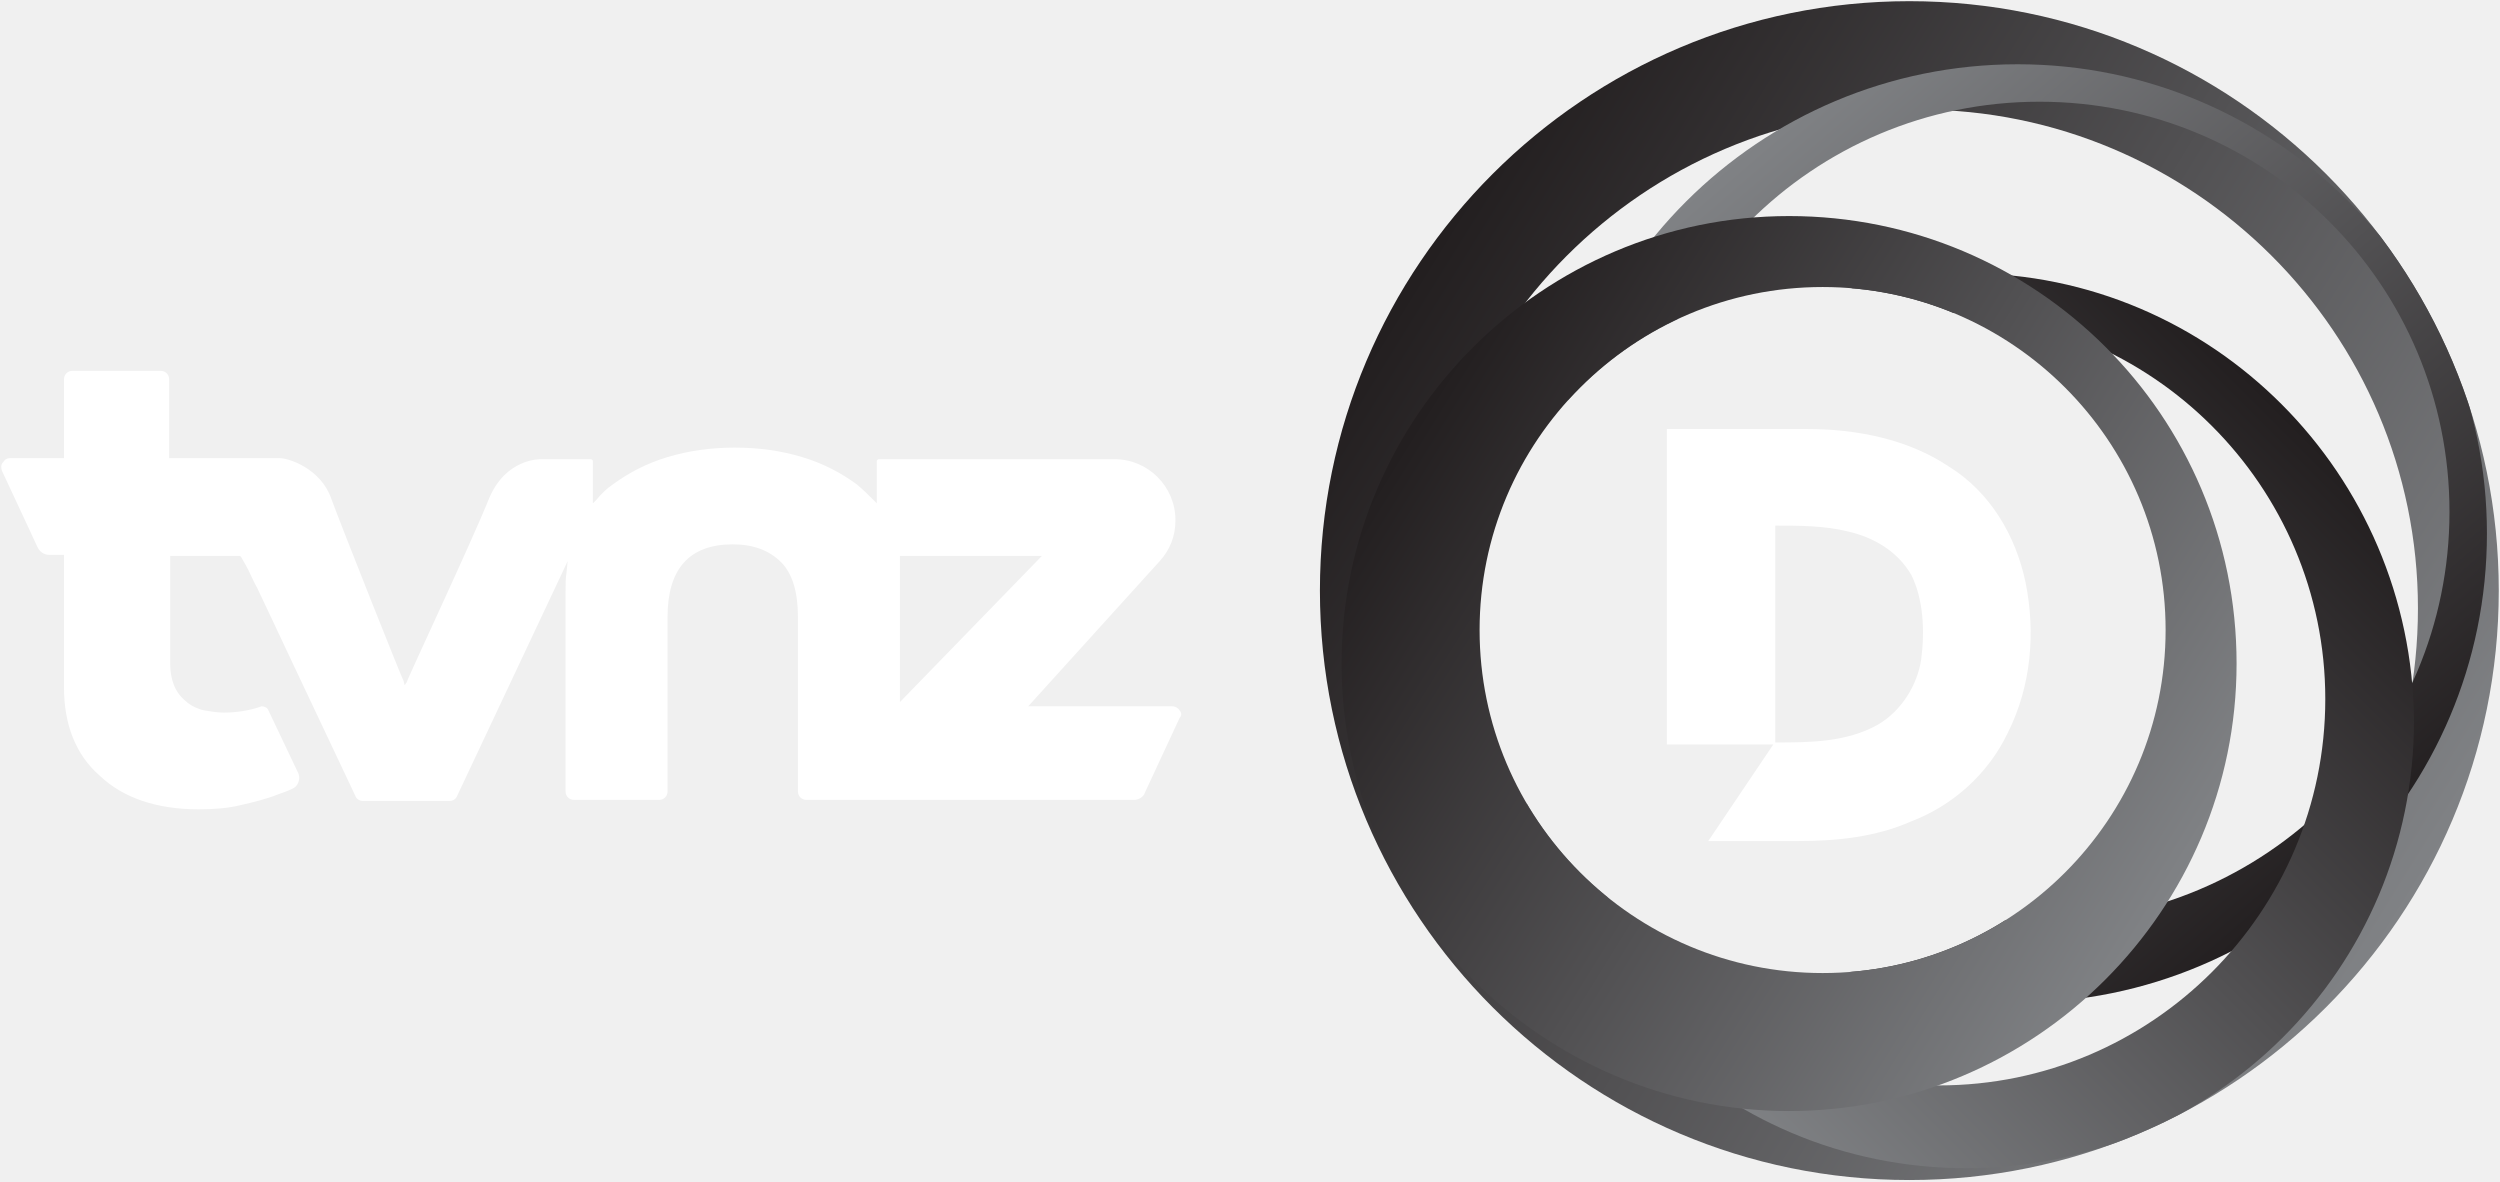
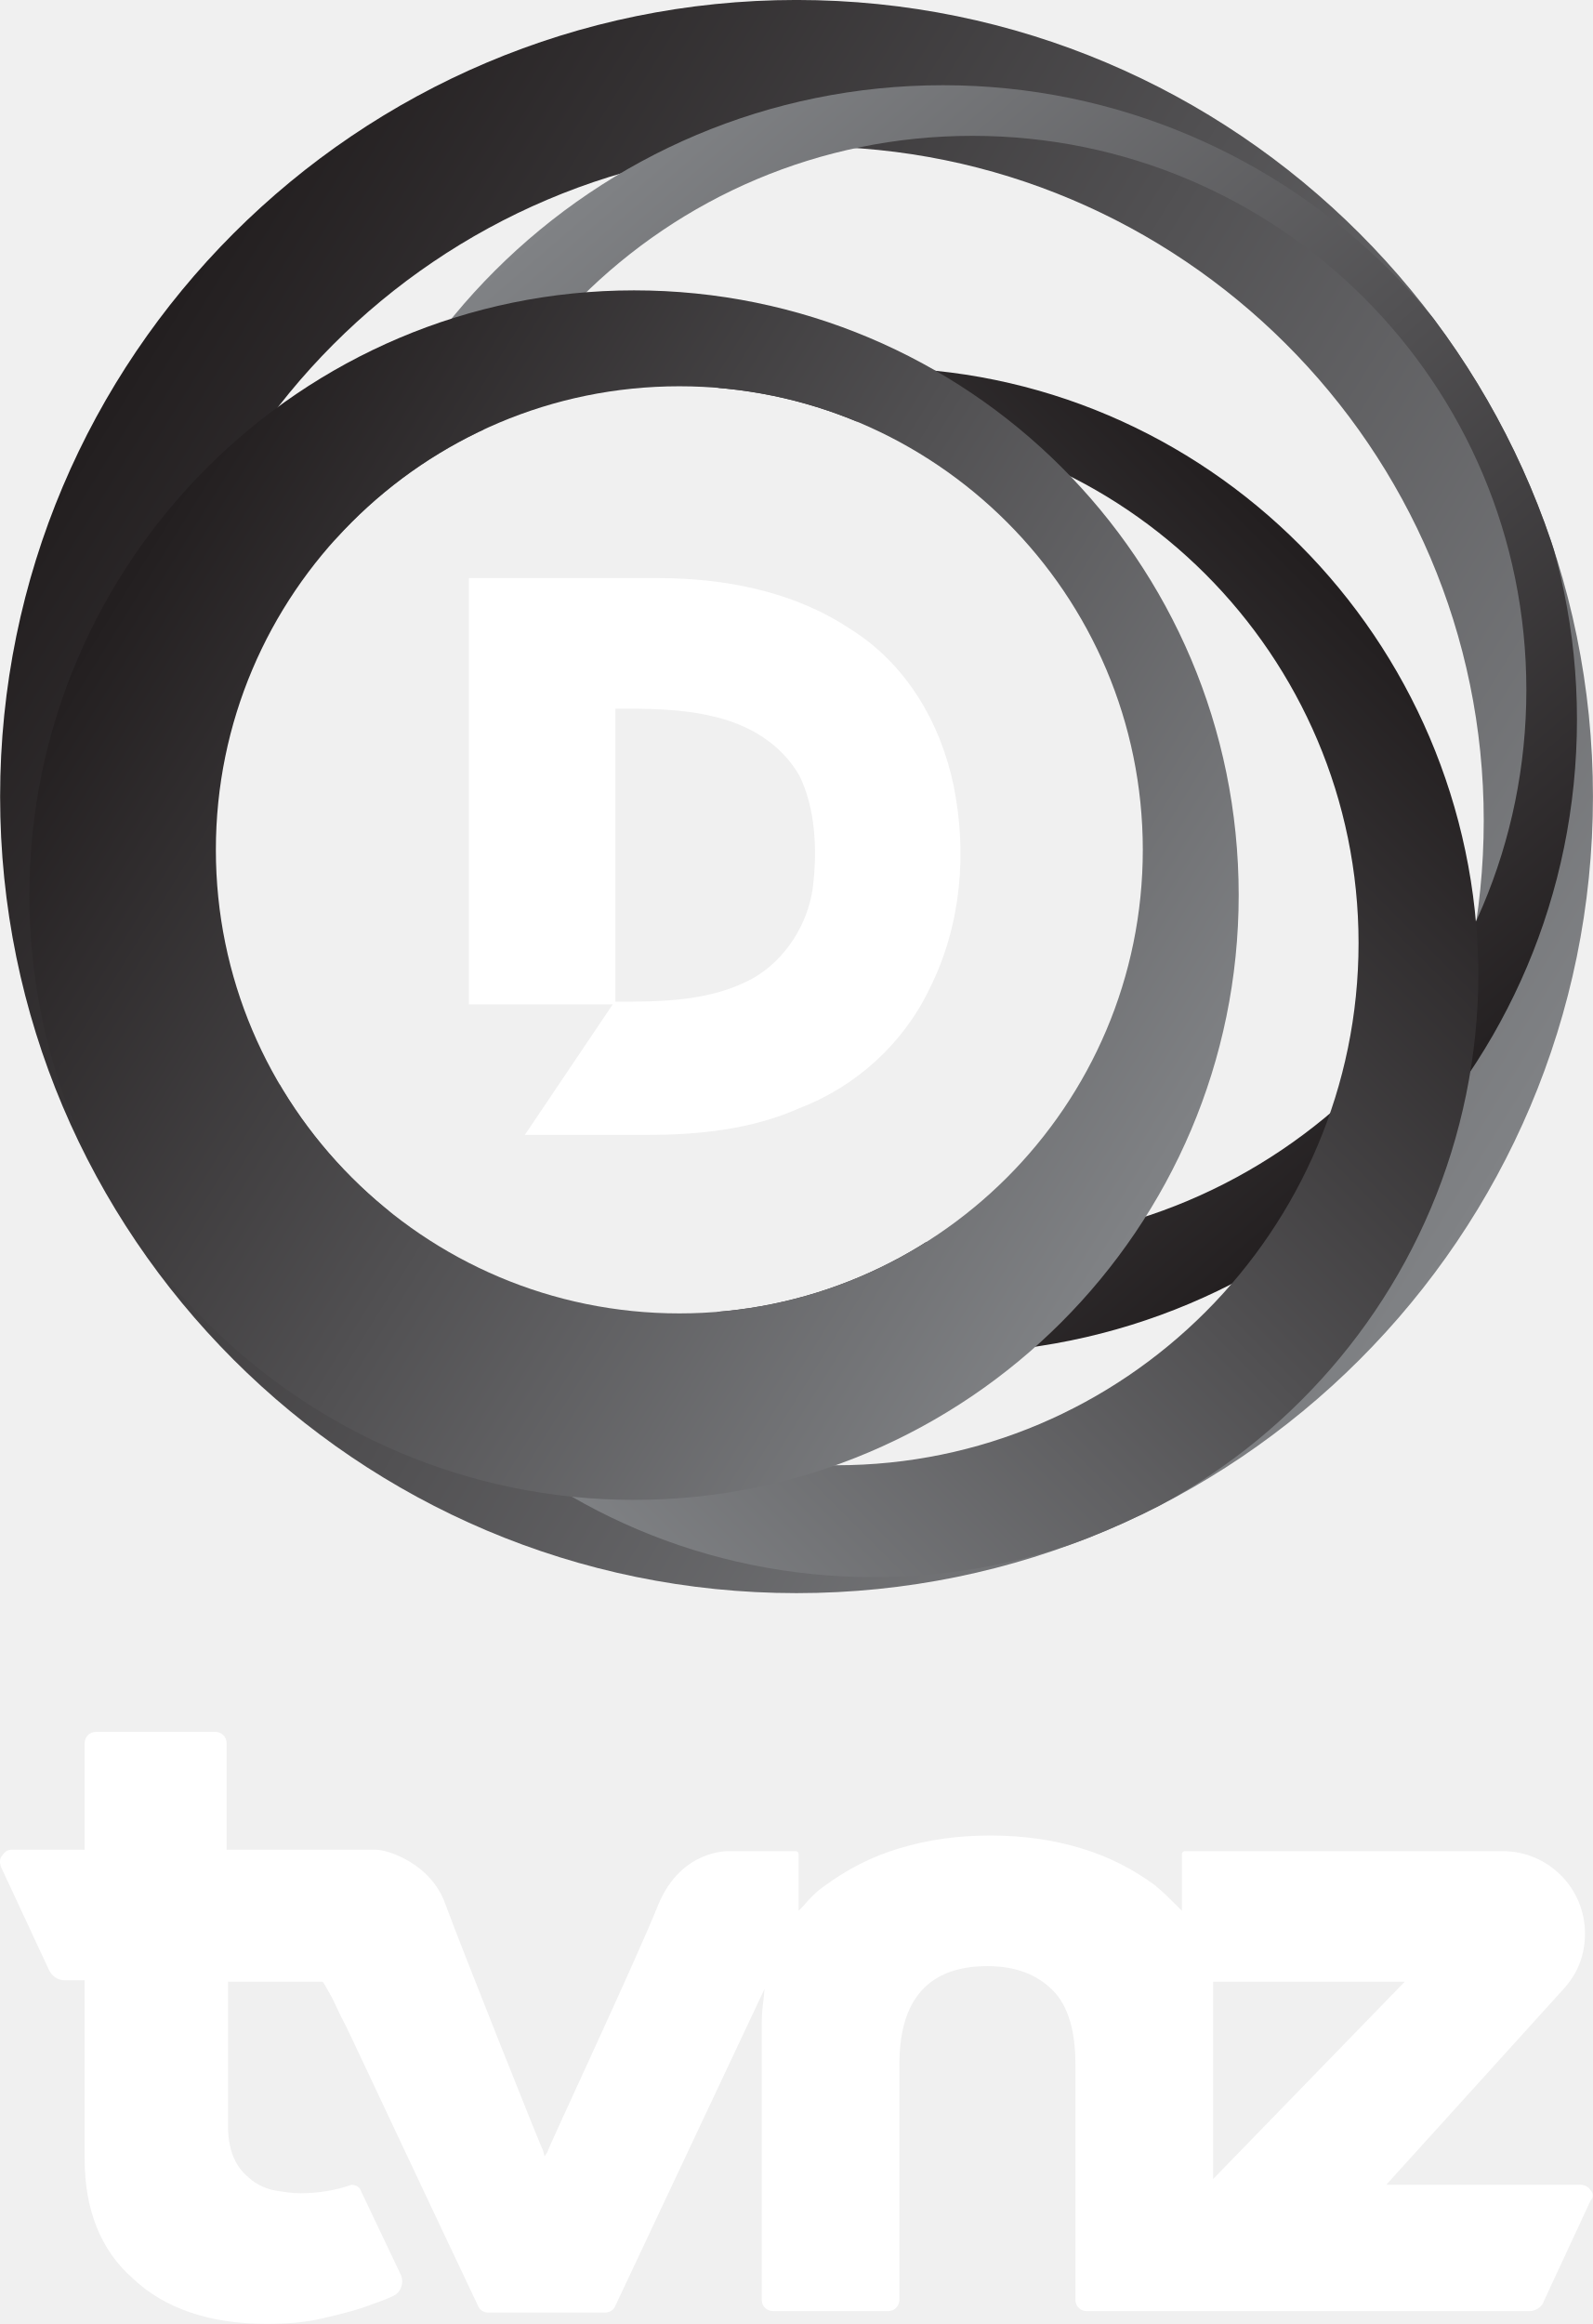
- <svg xmlns="http://www.w3.org/2000/svg" xmlns:xlink="http://www.w3.org/1999/xlink" id="svg5207" width="1e3" height="472.54" version="1.1">
+ <svg xmlns="http://www.w3.org/2000/svg" xmlns:xlink="http://www.w3.org/1999/xlink" id="svg5207" width="521" height="760" version="1.1">
  <defs id="defs5209">
    <linearGradient id="SVGID_133_" x1="451.91" x2="401.13" y1="498.02" y2="466.54" gradientUnits="userSpaceOnUse">
      <stop id="stop1239" stop-color="#808285" offset="0" />
      <stop id="stop1241" stop-color="#231F20" offset=".995" />
    </linearGradient>
    <clipPath id="SVGID_132_">
      <use id="use1236" width="1003.5" height="592" xlink:href="#SVGID_131_" />
    </clipPath>
    <linearGradient id="SVGID_134_" x1="416.47" x2="447.48" y1="461.38" y2="497.43" gradientUnits="userSpaceOnUse">
      <stop id="stop1246" stop-color="#808285" offset="0" />
      <stop id="stop1248" stop-color="#231F20" offset=".995" />
    </linearGradient>
    <linearGradient id="SVGID_135_" x1="413.33" x2="445.38" y1="504.91" y2="472.86" gradientUnits="userSpaceOnUse">
      <stop id="stop1253" stop-color="#808285" offset="0" />
      <stop id="stop1255" stop-color="#231F20" offset=".995" />
    </linearGradient>
    <linearGradient id="SVGID_136_" x1="439.69" x2="401.15" y1="497.92" y2="474.02" gradientUnits="userSpaceOnUse">
      <stop id="stop1260" stop-color="#808285" offset="0" />
      <stop id="stop1262" stop-color="#231F20" offset=".995" />
    </linearGradient>
  </defs>
-   <g id="layer1" transform="translate(38.755 -43.937)">
-     <g id="g1018" transform="matrix(4.2061 0 0 4.2061 -596.13 -1735.8)" fill="#fff">
-       <g id="g1020" fill="#fff">
-         <path id="path1022" d="m244.7 490.7c-0.1-0.2-0.4-0.4-0.7-0.4h-13.7l12.5-13.8c1-1.1 1.5-2.4 1.5-3.9 0-3.2-2.6-5.8-5.8-5.8h-22.4c-0.1 0-0.2 0.1-0.2 0.2v4l-0.3-0.3c-0.5-0.5-1-1-1.6-1.5-1.5-1.1-3.2-2-5.2-2.6s-4.1-0.9-6.4-0.9-4.4 0.3-6.4 0.9-3.7 1.5-5.2 2.6c-0.6 0.4-1.1 0.9-1.6 1.5l-0.3 0.3v-4c0-0.1-0.1-0.2-0.2-0.2h-4.7c-0.1 0-3.4-0.1-5 3.8-1.6 4-7.8 17.2-7.8 17.4l-0.2 0.3-0.1-0.4c-0.1-0.1-5.8-14.4-6.9-17.4-1-2.8-4-3.8-4.9-3.8h-10.5v-7.5c0-0.5-0.4-0.8-0.8-0.8h-8.4c-0.5 0-0.8 0.4-0.8 0.8v7.5h-5.1c-0.3 0-0.5 0.1-0.7 0.4-0.2 0.2-0.2 0.5-0.1 0.8l3.4 7.3c0.2 0.4 0.6 0.7 1.1 0.7h1.4v12.6c0 3.5 1.1 6.4 3.4 8.4 2.2 2.1 5.4 3.2 9.4 3.2 1.4 0 2.8-0.1 4-0.4 1.3-0.3 2.5-0.6 3.5-1 0.6-0.2 1.1-0.4 1.5-0.6 0.2-0.1 0.4-0.3 0.5-0.6s0.1-0.5 0-0.8l-2.9-6.1c-0.1-0.2-0.4-0.3-0.6-0.3-1.1 0.4-2.4 0.6-3.6 0.6-0.6 0-1.2-0.1-1.8-0.2s-1.2-0.4-1.6-0.7c-0.5-0.4-0.9-0.8-1.2-1.4s-0.5-1.4-0.5-2.4v-10.2h6.6c0.1 0 0.1 0 0.6 0.9 0.3 0.5 0.6 1.3 1.1 2.2 0.8 1.7 1.9 4 3.3 7 2.4 5.1 5 10.6 6 12.7 0.1 0.3 0.4 0.5 0.7 0.5h8.3c0.3 0 0.6-0.2 0.7-0.5l10.5-22.3-0.1 1c-0.1 0.6-0.1 1.3-0.1 1.9v19c0 0.5 0.4 0.8 0.8 0.8h8.1c0.5 0 0.8-0.4 0.8-0.8v-16.6c0-4.6 2.1-6.9 6.2-6.9 2 0 3.5 0.6 4.6 1.7s1.6 2.9 1.6 5.2v16.6c0 0.5 0.4 0.8 0.8 0.8h31.2c0.4 0 0.9-0.3 1-0.7l3.3-7.1c0.2-0.2 0.2-0.5 0-0.7zm-26.6-14.7h13.5l-13.5 13.9v-13.9z" fill="#fff" />
-       </g>
+   <g id="g1018" transform="matrix(4.6428 0 0 4.6428 -615.8 -1561.9)" fill="#fff">
+     <g id="g1020" fill="#fff">
+       <path id="path1022" d="m244.7 490.7c-0.1-0.2-0.4-0.4-0.7-0.4h-13.7l12.5-13.8c1-1.1 1.5-2.4 1.5-3.9 0-3.2-2.6-5.8-5.8-5.8h-22.4c-0.1 0-0.2 0.1-0.2 0.2v4l-0.3-0.3c-0.5-0.5-1-1-1.6-1.5-1.5-1.1-3.2-2-5.2-2.6s-4.1-0.9-6.4-0.9-4.4 0.3-6.4 0.9-3.7 1.5-5.2 2.6c-0.6 0.4-1.1 0.9-1.6 1.5l-0.3 0.3v-4c0-0.1-0.1-0.2-0.2-0.2h-4.7c-0.1 0-3.4-0.1-5 3.8-1.6 4-7.8 17.2-7.8 17.4l-0.2 0.3-0.1-0.4c-0.1-0.1-5.8-14.4-6.9-17.4-1-2.8-4-3.8-4.9-3.8h-10.5v-7.5c0-0.5-0.4-0.8-0.8-0.8h-8.4c-0.5 0-0.8 0.4-0.8 0.8v7.5h-5.1c-0.3 0-0.5 0.1-0.7 0.4-0.2 0.2-0.2 0.5-0.1 0.8l3.4 7.3c0.2 0.4 0.6 0.7 1.1 0.7h1.4v12.6c0 3.5 1.1 6.4 3.4 8.4 2.2 2.1 5.4 3.2 9.4 3.2 1.4 0 2.8-0.1 4-0.4 1.3-0.3 2.5-0.6 3.5-1 0.6-0.2 1.1-0.4 1.5-0.6 0.2-0.1 0.4-0.3 0.5-0.6s0.1-0.5 0-0.8l-2.9-6.1c-0.1-0.2-0.4-0.3-0.6-0.3-1.1 0.4-2.4 0.6-3.6 0.6-0.6 0-1.2-0.1-1.8-0.2s-1.2-0.4-1.6-0.7c-0.5-0.4-0.9-0.8-1.2-1.4s-0.5-1.4-0.5-2.4v-10.2h6.6c0.1 0 0.1 0 0.6 0.9 0.3 0.5 0.6 1.3 1.1 2.2 0.8 1.7 1.9 4 3.3 7 2.4 5.1 5 10.6 6 12.7 0.1 0.3 0.4 0.5 0.7 0.5h8.3c0.3 0 0.6-0.2 0.7-0.5l10.5-22.3-0.1 1c-0.1 0.6-0.1 1.3-0.1 1.9v19c0 0.5 0.4 0.8 0.8 0.8h8.1c0.5 0 0.8-0.4 0.8-0.8v-16.6c0-4.6 2.1-6.9 6.2-6.9 2 0 3.5 0.6 4.6 1.7s1.6 2.9 1.6 5.2v16.6c0 0.5 0.4 0.8 0.8 0.8h31.2c0.4 0 0.9-0.3 1-0.7l3.3-7.1c0.2-0.2 0.2-0.5 0-0.7zm-26.6-14.7h13.5l-13.5 13.9z" fill="#fff" />
    </g>
-     <path id="path1228" d="m771.5 277.05c-3.943-18.925-14.194-36.273-30.753-46.523-16.559-11.039-37.061-14.982-56.774-14.982h-55.986v126.17h42.581l-26.022 38.638h36.273c14.982 0 30.753-1.577 44.946-7.885 16.559-6.308 30.753-18.925 38.638-35.484 9.462-18.925 11.039-40.215 7.097-59.929zm-41.792 30.753c-1.577 10.251-7.885 20.502-17.348 26.022-12.617 7.097-27.599 7.097-41.004 7.097v-86.739c9.462 0 19.713 0 29.176 2.366 10.251 2.366 19.713 7.885 25.233 17.348 4.731 9.462 5.52 22.079 3.943 33.907z" fill="#fff" />
-     <g id="g1230" transform="matrix(7.8853 0 0 7.8853 -2638.1 -3522.9)">
+   </g>
+   <g id="g1226" transform="matrix(8.7124 0 0 8.7124 -3455.3 -3941.5)">
+     <path id="path1228" d="m432.4 481.9c-0.5-2.4-1.8-4.6-3.9-5.9-2.1-1.4-4.7-1.9-7.2-1.9h-7.1v16h5.4l-3.3 4.9h4.6c1.9 0 3.9-0.2 5.7-1 2.1-0.8 3.9-2.4 4.9-4.5 1.2-2.4 1.4-5.1 0.9-7.6zm-5.3 3.9c-0.2 1.3-1 2.6-2.2 3.3-1.6 0.9-3.5 0.9-5.2 0.9v-11c1.2 0 2.5 0 3.7 0.3 1.3 0.3 2.5 1 3.2 2.2 0.6 1.2 0.7 2.8 0.5 4.3z" fill="#fff" />
+     <g id="g1230">
      <defs id="defs1232">
        <path id="SVGID_131_" d="m426.5 452.4c-16.5 0-29.9 13.4-29.9 29.9s13.4 29.9 29.9 29.9 29.9-13.4 29.9-29.9-13.4-29.9-29.9-29.9zm-4.4 49.3c-9.6 0-17.4-7.8-17.4-17.4s7.8-17.4 17.4-17.4 17.4 7.8 17.4 17.4-7.8 17.4-17.4 17.4z" />
      </defs>
      <clipPath id="clipPath5621">
        <use id="use5623" width="1003.5" height="592" xlink:href="#SVGID_131_" />
      </clipPath>
      <path id="path1243" class="st89" d="m426.5 452.4c-16.5 0-29.9 13.4-29.9 29.9s13.4 29.9 29.9 29.9 29.9-13.4 29.9-29.9-13.4-29.9-29.9-29.9zm0.5 56.1c-13.9 0-25.3-11.3-25.3-25.3 0-13.9 11.3-25.3 25.3-25.3 13.9 0 25.3 11.3 25.3 25.3s-11.3 25.3-25.3 25.3z" clip-path="url(#SVGID_132_)" fill="url(#SVGID_133_)" />
      <path id="path1250" class="st90" d="m432 455.6c-13.1 0-23.8 10.6-23.8 23.8 0 13.1 10.6 23.8 23.8 23.8 13.1 0 23.8-10.6 23.8-23.8 0-13.1-10.7-23.8-23.8-23.8zm1.1 43.5c-11.5 0-20.8-9.3-20.8-20.8s9.3-20.8 20.8-20.8 20.8 9.3 20.8 20.8-9.3 20.8-20.8 20.8z" clip-path="url(#SVGID_132_)" fill="url(#SVGID_134_)" />
      <path id="path1257" class="st91" d="m429.4 466.2c-12.5 0-22.7 10.1-22.7 22.7 0 12.5 10.1 22.7 22.7 22.7 12.5 0 22.7-10.1 22.7-22.7-0.1-12.5-10.2-22.7-22.7-22.7zm-1.4 41.2c-10.8 0-19.6-8.8-19.6-19.6s8.8-19.6 19.6-19.6 19.6 8.8 19.6 19.6-8.8 19.6-19.6 19.6z" clip-path="url(#SVGID_132_)" fill="url(#SVGID_135_)" />
      <path id="path1264" class="st92" d="m420.4 463.3c-12.5 0-22.7 10.2-22.7 22.7s10.2 22.7 22.7 22.7 22.7-10.2 22.7-22.7c0-12.6-10.2-22.7-22.7-22.7zm1.7 38.4c-9.6 0-17.4-7.8-17.4-17.4s7.8-17.4 17.4-17.4 17.4 7.8 17.4 17.4-7.8 17.4-17.4 17.4z" clip-path="url(#SVGID_132_)" fill="url(#SVGID_136_)" />
    </g>
  </g>
</svg>
